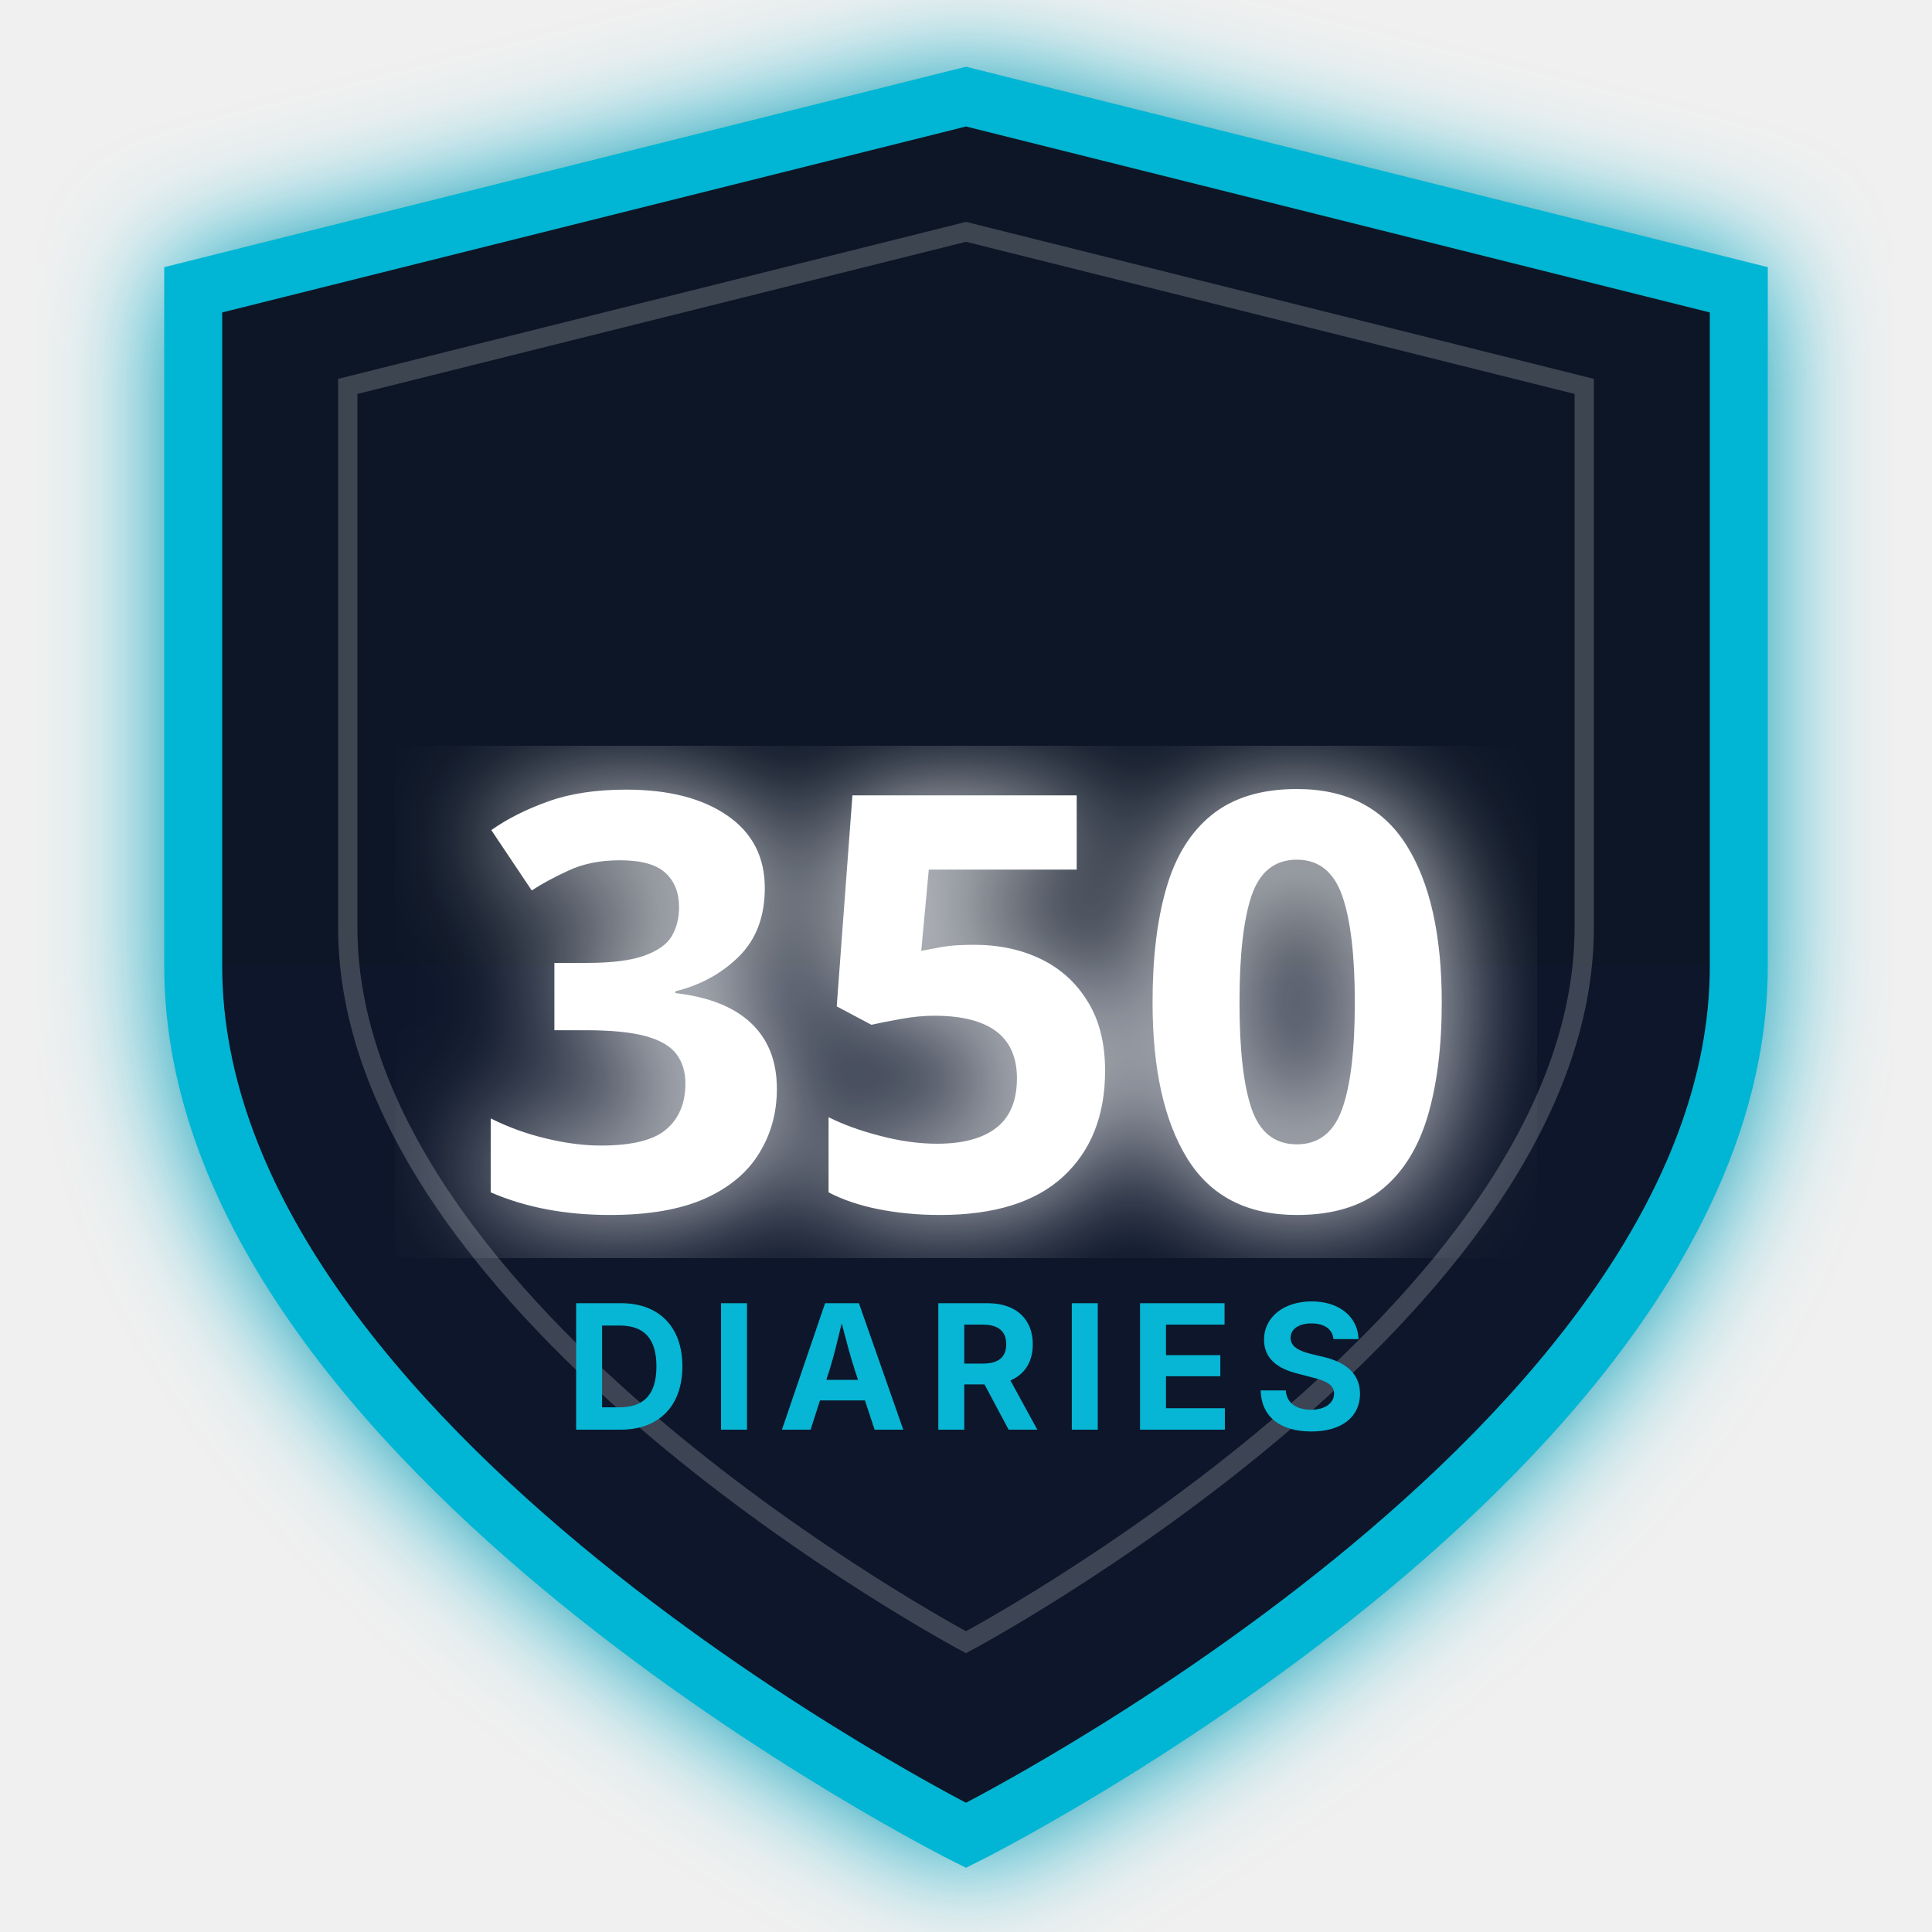
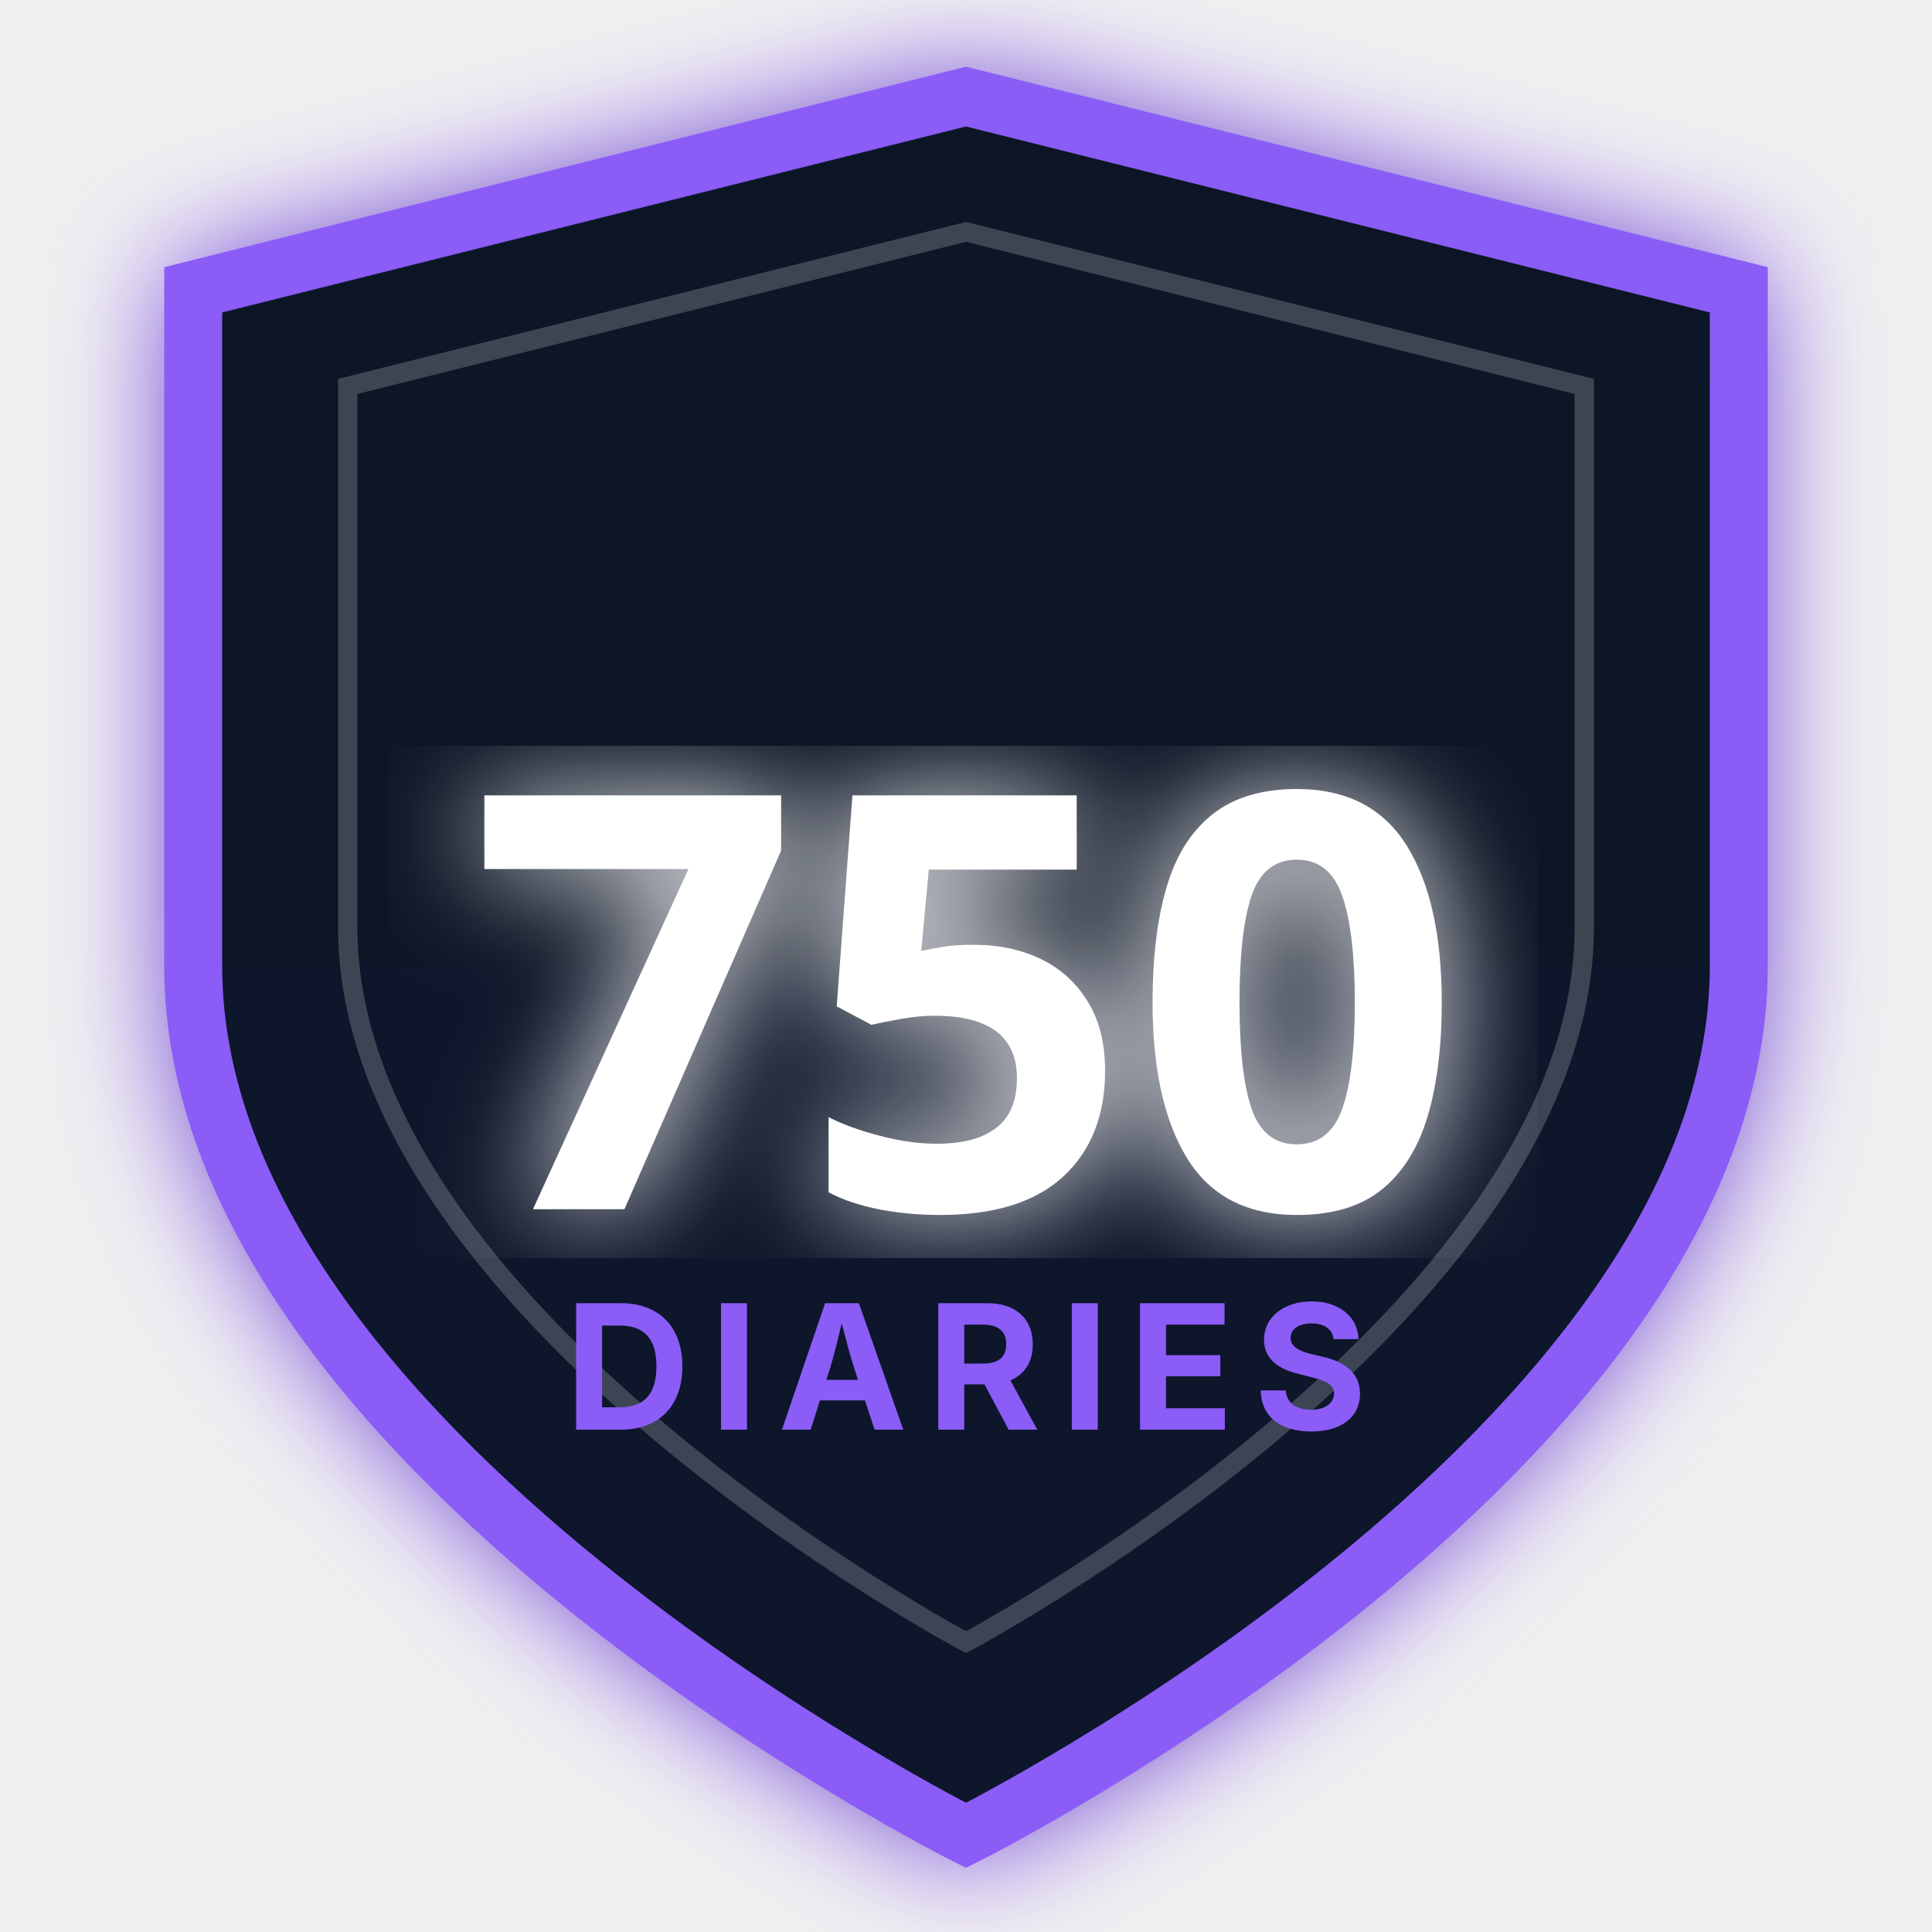
<svg xmlns="http://www.w3.org/2000/svg" viewBox="0 0 100 100">
  <defs>
    <filter id="glow2">
      <feGaussianBlur stdDeviation="3" result="blur" />
      <feMerge>
        <feMergeNode in="blur" />
        <feMergeNode in="SourceGraphic" />
      </feMerge>
    </filter>
    <linearGradient id="gradB" x1="0%" y1="0%" x2="0%" y2="100%">
      <stop offset="0%" stop-color="#111827" />
      <stop offset="100%" stop-color="#0f172a" />
    </linearGradient>
  </defs>
-   <path d="M 50,5 L 90,15 L 90,50 C 90,75 50,95 50,95 C 50,95 10,75 10,50 L 10,15 Z" fill="url(#gradB)" stroke="#06b6d4" stroke-width="3" filter="url(#glow2)" />
+   <path d="M 50,5 L 90,15 L 90,50 C 90,75 50,95 50,95 C 50,95 10,75 10,50 L 10,15 Z" fill="url(#gradB)" stroke="#8b5cf6" stroke-width="3" filter="url(#glow2)" />
  <path d="M 50,12 L 82,20 L 82,48 C 82,68 50,85 50,85 C 50,85 18,68 18,48 L 18,20 Z" fill="none" stroke="#ffffff" stroke-width="1" opacity="0.2" />
-   <text x="50" y="52" font-family="Impact, 'Arial Black', sans-serif" font-size="30" font-weight="900" fill="#ffffff" text-anchor="middle" dominant-baseline="middle" filter="url(#glow2)">350</text>
-   <text x="50" y="74" font-family="system-ui, -apple-system, sans-serif" font-size="9" font-weight="bold" fill="#06b6d4" text-anchor="middle" letter-spacing="1">DIARIES</text>
+   <text x="50" y="52" font-family="Impact, 'Arial Black', sans-serif" font-size="30" font-weight="900" fill="#ffffff" text-anchor="middle" dominant-baseline="middle" filter="url(#glow2)">750</text>
+   <text x="50" y="74" font-family="system-ui, -apple-system, sans-serif" font-size="9" font-weight="bold" fill="#8b5cf6" text-anchor="middle" letter-spacing="1">DIARIES</text>
</svg>
